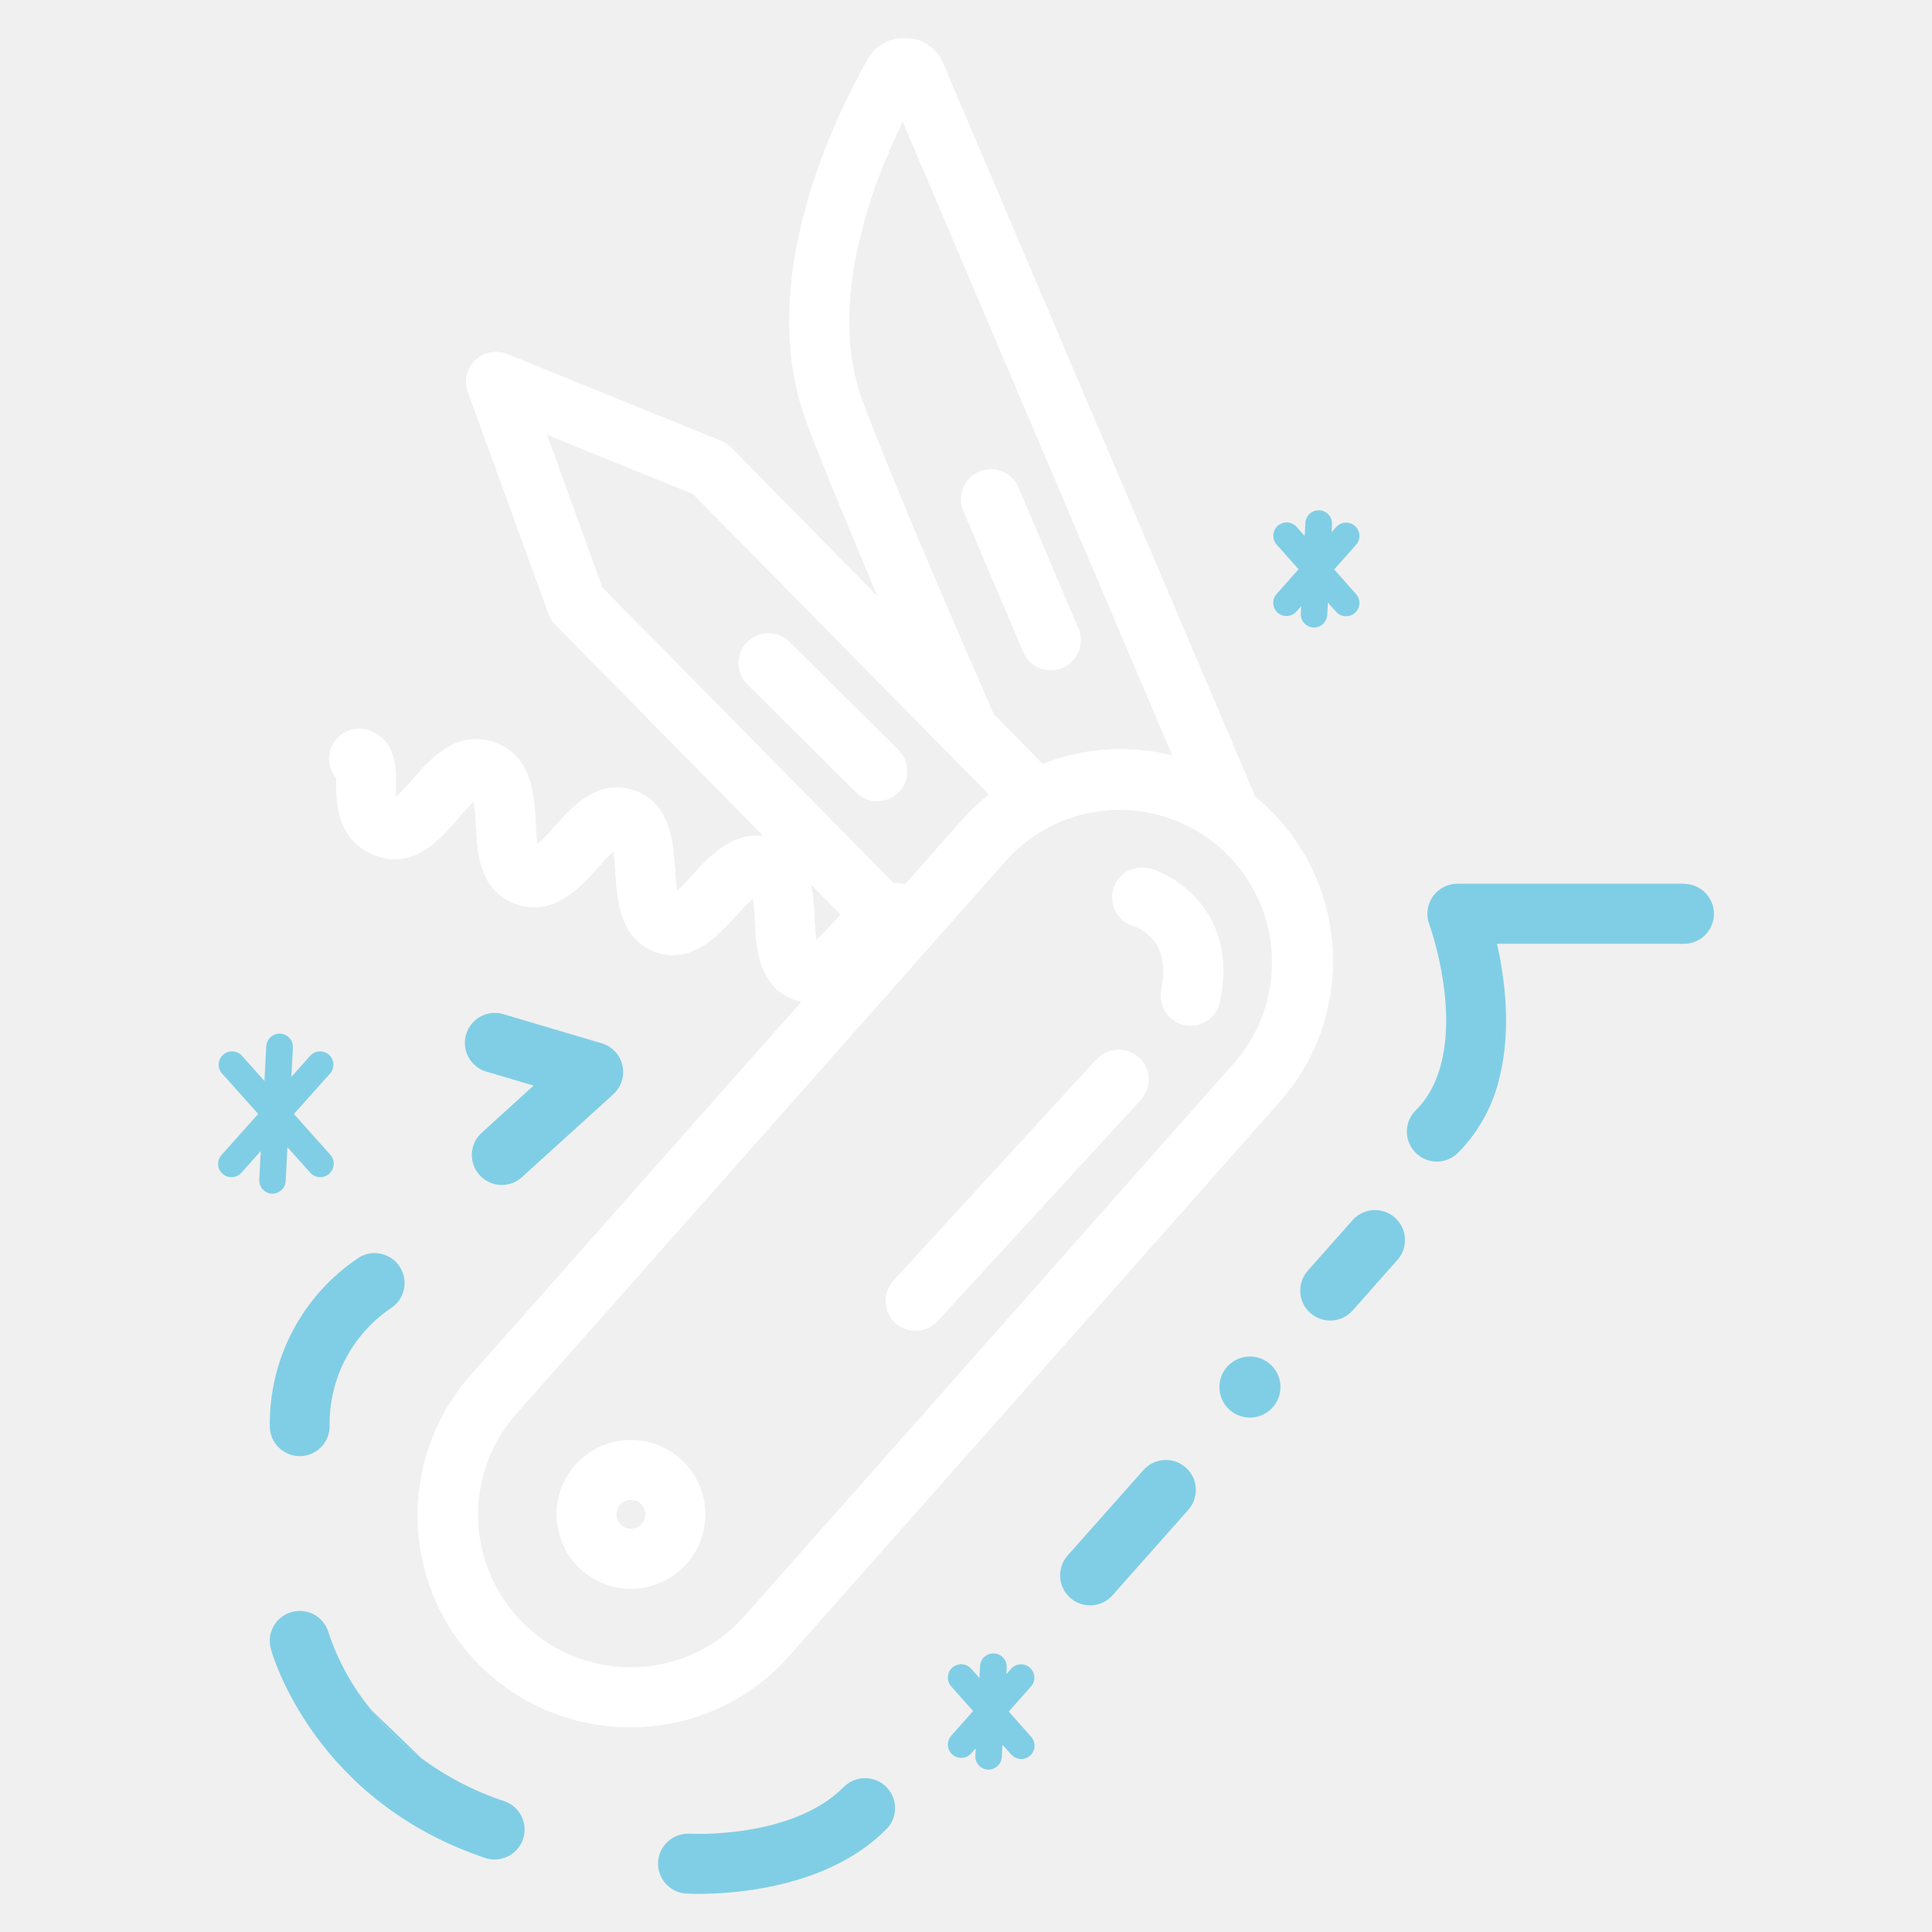
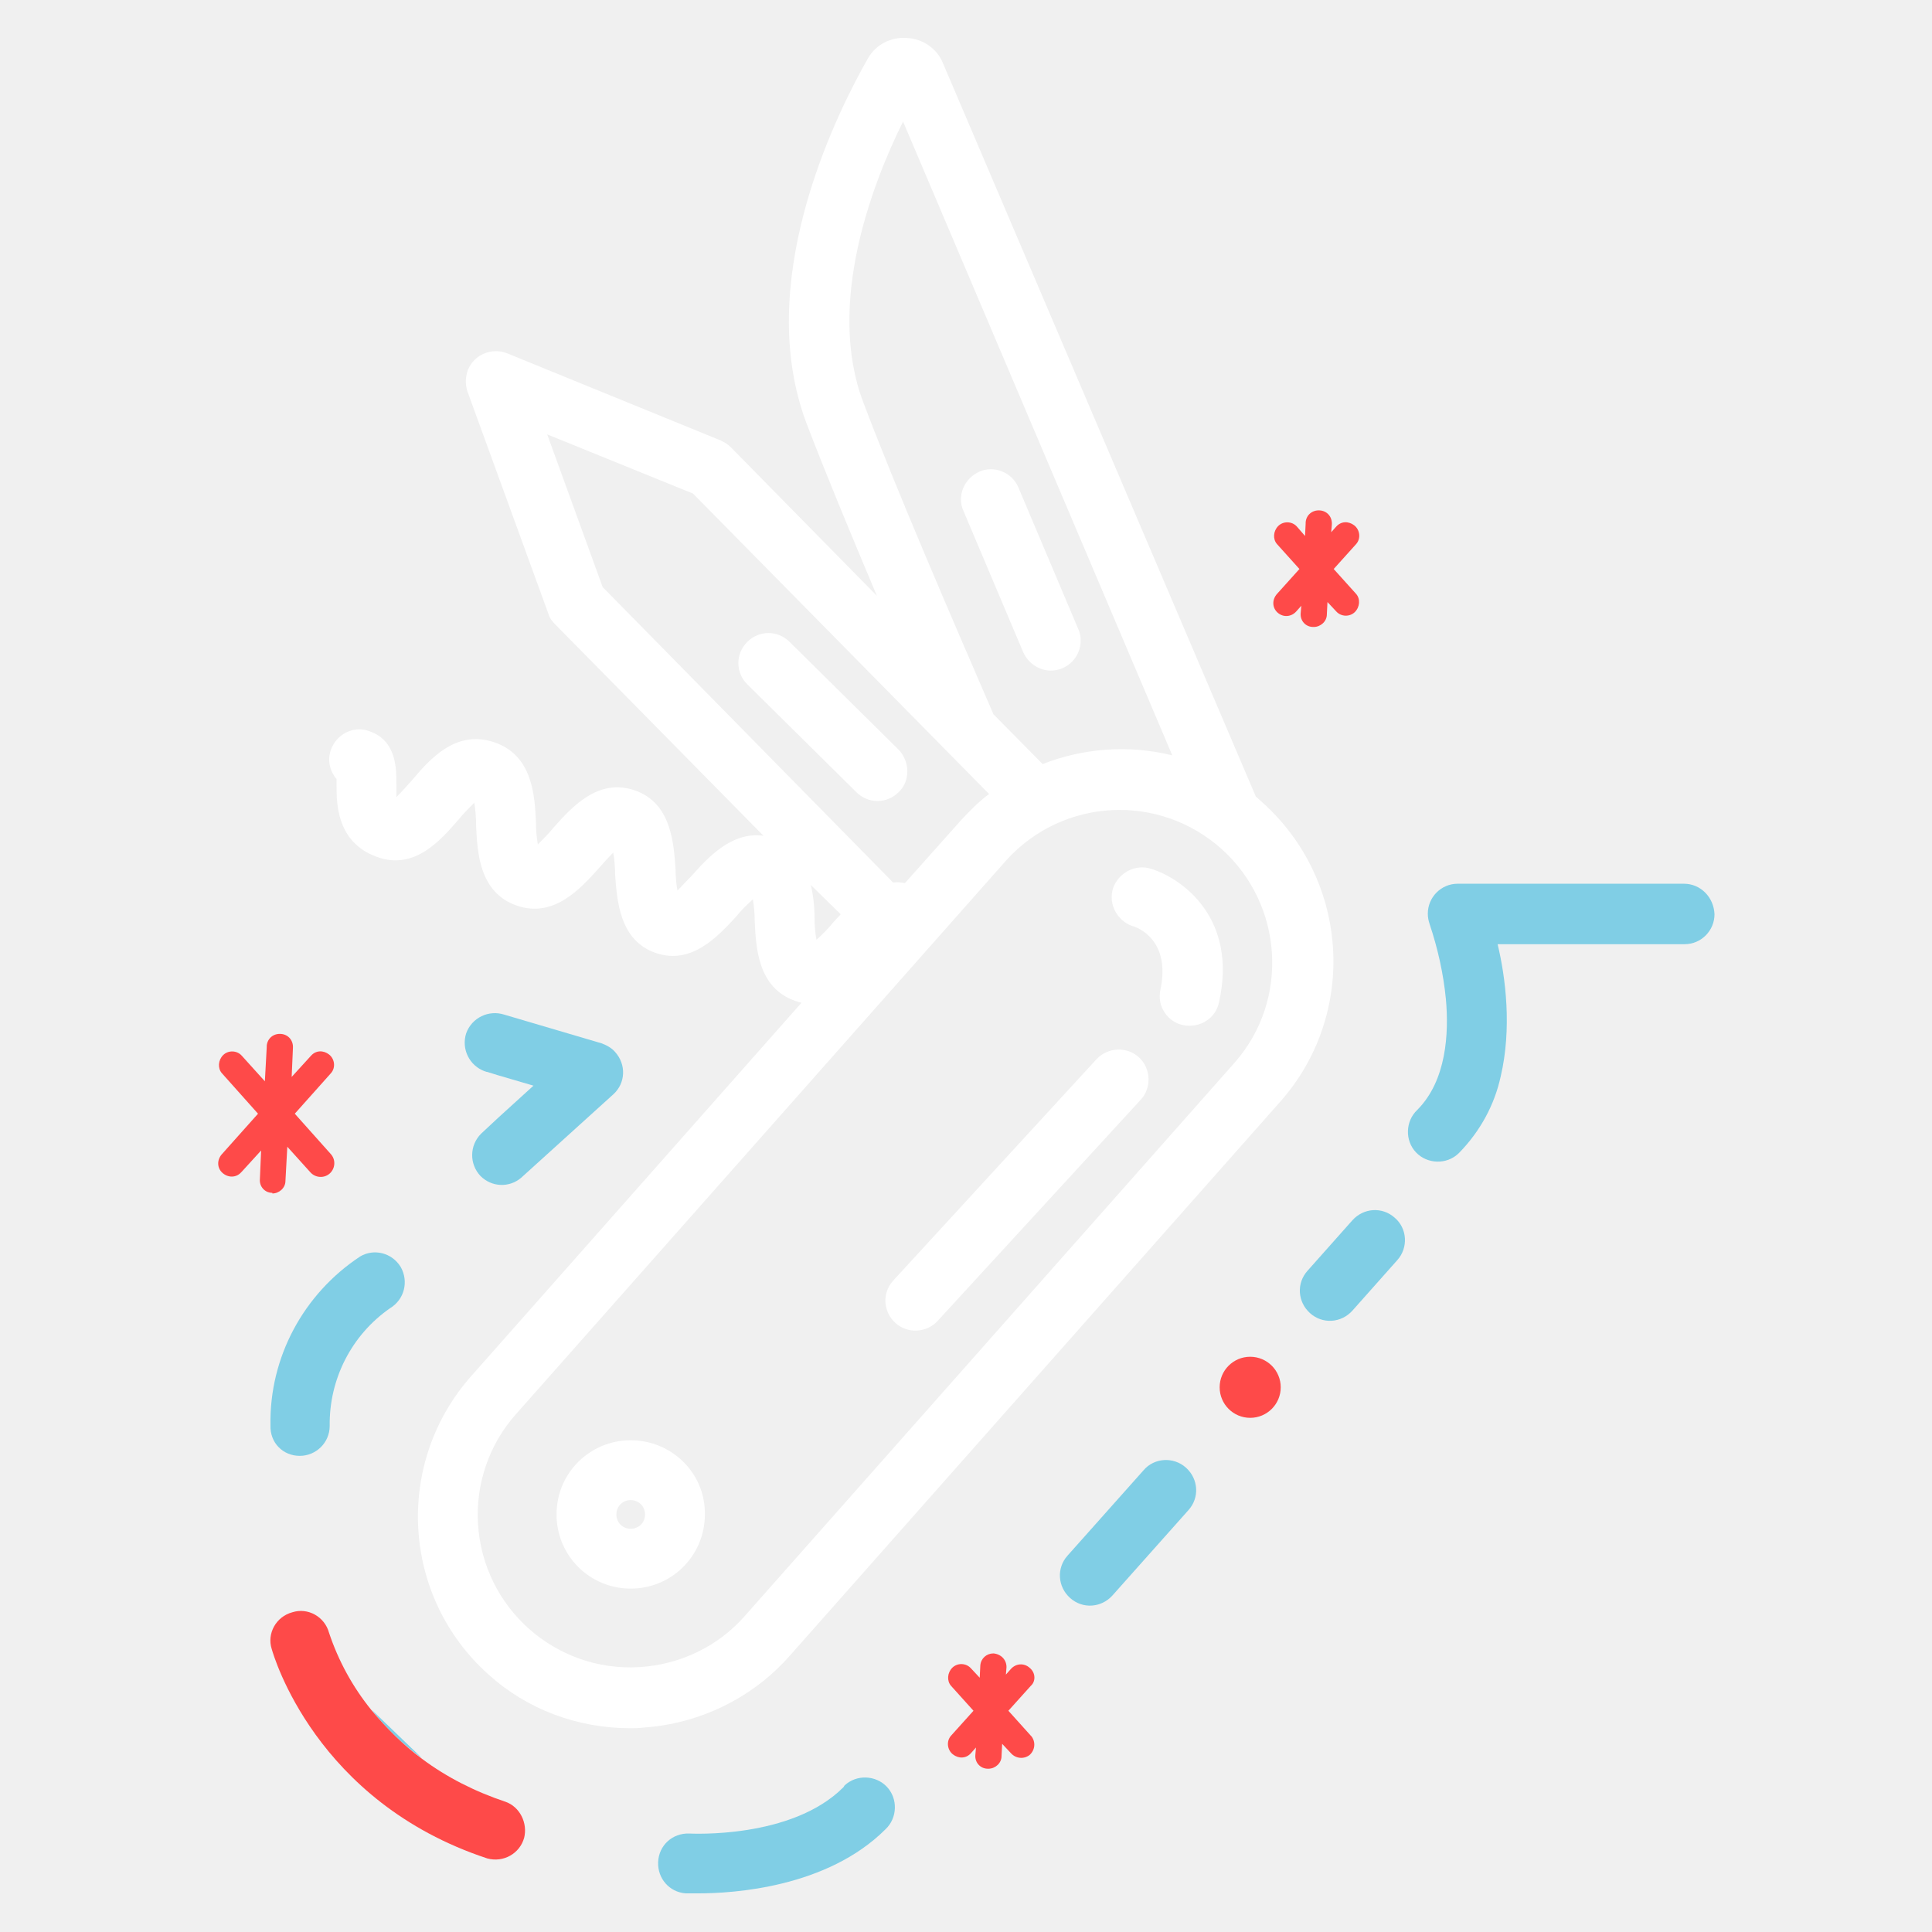
- <svg xmlns="http://www.w3.org/2000/svg" id="Layer_1" data-name="Layer 1" viewBox="0 0 310 310">
-   <defs>
-     <style>.cls-1{fill:#80cee5;}.cls-2{fill:#fff;}</style>
-   </defs>
-   <path class="cls-1" d="M43.7,191.54a2.14,2.14,0,0,0,2.13-2l.29-5.47,3.65,4.09A2.14,2.14,0,1,0,53,185.28l-5.84-6.53L53,172.21a2.14,2.14,0,0,0-3.19-2.85l-3.06,3.43.24-4.59a2.14,2.14,0,1,0-4.27-.22l-.29,5.47-3.65-4.09a2.14,2.14,0,0,0-3.19,2.85l5.84,6.53-5.84,6.53a2.14,2.14,0,1,0,3.19,2.85l3.06-3.43-.24,4.59a2.14,2.14,0,0,0,2,2.25Z" />
-   <path class="cls-1" d="M165.25,267.58a2.14,2.14,0,0,0-3,.17l-.78.87.06-1.17a2.14,2.14,0,0,0-4.27-.22l-.11,2-1.37-1.53a2.14,2.14,0,0,0-3.19,2.85l3.55,4-3.55,4a2.14,2.14,0,0,0,3.19,2.85l.78-.87-.06,1.17a2.14,2.14,0,0,0,2,2.25h.11a2.14,2.14,0,0,0,2.13-2l.11-2,1.37,1.53a2.14,2.14,0,1,0,3.19-2.85l-3.55-4,3.55-4A2.14,2.14,0,0,0,165.25,267.58Z" />
-   <path class="cls-1" d="M205,98.31a2.14,2.14,0,0,0,3-.17l.78-.87-.06,1.17a2.14,2.14,0,0,0,2,2.25h.11a2.14,2.14,0,0,0,2.13-2l.11-2,1.37,1.53a2.14,2.14,0,0,0,3.19-2.85l-3.55-4,3.55-4a2.14,2.14,0,0,0-3.19-2.85l-.78.87.06-1.17a2.14,2.14,0,1,0-4.27-.22l-.11,2L208,84.49a2.14,2.14,0,0,0-3.19,2.85l3.55,4-3.55,4A2.14,2.14,0,0,0,205,98.31Z" />
-   <path class="cls-2" d="M168.62,107.55a4.81,4.81,0,0,0,4.43-6.69L163.42,78.2A4.81,4.81,0,1,0,154.57,82l9.62,22.66A4.81,4.81,0,0,0,168.62,107.55Z" />
-   <path class="cls-2" d="M144.16,120.31,126.69,103a4.81,4.81,0,1,0-6.78,6.83l17.47,17.34a4.81,4.81,0,0,0,6.78-6.83Z" />
-   <path class="cls-2" d="M126.65,265.69l78.7-88.9a34.11,34.11,0,0,0-2.93-48.1c-.34-.3-.69-.59-1-.88L151.23,9.91a6.43,6.43,0,0,0-5.67-3.79,6.59,6.59,0,0,0-6.22,3.19c-5.79,10.18-18.33,36.28-9.86,58.64,2.88,7.6,7,17.5,11.28,27.66L117.35,71.83a4.82,4.82,0,0,0-1.62-1.08L81.39,56.8a4.81,4.81,0,0,0-6.33,6.1L88,98.51a4.83,4.83,0,0,0,1.1,1.74l33.37,33.88c-5.06-.67-8.86,3.49-11.46,6.35-.65.71-1.58,1.74-2.35,2.44-.17-1-.26-2.42-.32-3.39-.28-4.26-.71-10.7-6.58-12.72s-10.07,2.75-12.87,5.89a33.24,33.24,0,0,1-2.64,2.75,34,34,0,0,1-.29-3.49c-.21-4.28-.52-10.76-6.65-12.87s-10.4,2.82-13.23,6.07a31.71,31.71,0,0,1-2.53,2.69,19.67,19.67,0,0,1,0-2.14c0-2.27.11-7-4.38-8.53a4.81,4.81,0,0,0-5.23,7.66c0,.24,0,.5,0,.72,0,2.8-.15,9.37,6.46,11.79,6,2.19,10.21-2.66,13-5.87A30.37,30.37,0,0,1,76,128.65a30.13,30.13,0,0,1,.34,3.77c.2,4.23.51,10.61,6.53,12.68s10.33-2.79,13.2-6c.64-.72,1.56-1.76,2.32-2.46.18,1.05.28,2.51.34,3.52.28,4.23.7,10.63,6.52,12.63s10-2.73,12.87-5.84a34.08,34.08,0,0,1,2.7-2.75,35.08,35.08,0,0,1,.29,3.54c.21,4.26.52,10.69,6.51,12.75a9.26,9.26,0,0,0,.95.26L75.62,220.52a34,34,0,0,0,25.45,56.63c.71,0,1.42,0,2.13-.06A33.83,33.83,0,0,0,126.65,265.69ZM138.48,64.54c-5.91-15.59,1.34-34.73,6.37-45l43.24,101.66a34.3,34.3,0,0,0-20.79,1.37l-7.85-8C152.27,98.18,143.5,77.78,138.48,64.54ZM96.65,94.25,87.79,69.78l23.4,9.5,47.49,48.21a34.1,34.1,0,0,0-4.37,4.12l-9.06,10.24a7.82,7.82,0,0,0-1.85-.15Zm38.2,52.49c-.41.44-.8.87-1.16,1.27A34,34,0,0,1,131,150.8a34.75,34.75,0,0,1-.29-3.53,33,33,0,0,0-.57-5.34ZM102.62,267.48a24.46,24.46,0,0,1-19.8-40.59l78.7-88.9a24.46,24.46,0,0,1,36.63,32.42l-78.7,88.9A24.28,24.28,0,0,1,102.62,267.48Z" />
-   <path class="cls-2" d="M101.24,231.05A11.94,11.94,0,1,0,113.18,243,11.95,11.95,0,0,0,101.24,231.05Zm0,14.25a2.32,2.32,0,1,1,2.32-2.32A2.32,2.32,0,0,1,101.24,245.3Z" />
-   <path class="cls-2" d="M184.74,139.42a4.81,4.81,0,1,0-2.84,9.19c.63.2,6.15,2.14,4.44,10.17a4.81,4.81,0,1,0,9.41,2C198.59,147.45,189.79,141,184.74,139.42Z" />
-   <path class="cls-2" d="M175.9,170l-32.6,35.54a4.81,4.81,0,0,0,7.09,6.5L183,176.54a4.81,4.81,0,1,0-7.09-6.5Z" />
-   <path class="cls-1" d="M77.16,181.88A4.81,4.81,0,0,0,83.62,189l14.79-13.42a4.81,4.81,0,0,0-1.87-8.18l-15.6-4.62A4.81,4.81,0,1,0,78.22,172l1.59.47,5.81,1.72-5.51,5Z" />
-   <path class="cls-1" d="M48.08,233.65h0a4.81,4.81,0,0,0,4.81-4.79A22.42,22.42,0,0,1,62.58,210a4.81,4.81,0,0,0-4.88-8.29,32,32,0,0,0-14.41,27.15A4.81,4.81,0,0,0,48.08,233.65Z" />
-   <path class="cls-1" d="M67.66,282.15l-8.09-7.79A44,44,0,0,0,67.66,282.15Z" />
-   <path class="cls-1" d="M81.1,289.07a47.24,47.24,0,0,1-13.44-6.92,44,44,0,0,1-8.09-7.79A38.62,38.62,0,0,1,52.73,262a4.81,4.81,0,0,0-9.27,2.58c.27,1,7,24.48,34.61,33.61a4.81,4.81,0,0,0,3-9.13Z" />
-   <path class="cls-1" d="M135.3,286.81c-8.26,8.26-24.39,7.43-24.68,7.42a4.81,4.81,0,0,0-.6,9.6c.15,0,.9.05,2.1.05,5.53,0,20.62-.91,30-10.27a4.81,4.81,0,1,0-6.8-6.8Z" />
-   <path class="cls-1" d="M183.47,235.88l-12.16,13.71a4.81,4.81,0,1,0,7.2,6.38l12.16-13.71a4.81,4.81,0,1,0-7.2-6.38Z" />
-   <path class="cls-1" d="M223.82,195.37a4.81,4.81,0,0,0-6.79.41l-7.19,8.11a4.81,4.81,0,1,0,7.2,6.38l7.19-8.11A4.81,4.81,0,0,0,223.82,195.37Z" />
-   <path class="cls-1" d="M270.18,141.8H233.84a4.81,4.81,0,0,0-4.51,6.48,52.25,52.25,0,0,1,2.56,12c.49,5.51.07,13.07-4.65,17.8a4.81,4.81,0,1,0,6.8,6.8,25.33,25.33,0,0,0,6.63-12.24c1.84-7.66.77-15.75-.47-21.2h30a4.81,4.81,0,0,0,0-9.62Z" />
-   <circle class="cls-1" cx="200.56" cy="222.56" r="4.9" />
+ <svg xmlns="http://www.w3.org/2000/svg" version="1.1" id="Layer_1" x="0px" y="0px" viewBox="0 0 310 310" style="enable-background:new 0 0 310 310;" xml:space="preserve">
+   <style type="text/css">
+ 	.st0{fill:#FE4A49;}
+ 	.st1{fill:#FFFFFF;}
+ 	.st2{fill:#80CEE5;}
+ </style>
+   <path class="st0" d="M43.7,191.5c1.1,0,2.1-0.9,2.1-2l0.3-5.5l3.7,4.1c0.8,0.9,2.2,1,3.1,0.2s1-2.2,0.2-3.1l-5.8-6.5l5.8-6.5  c0.8-0.9,0.6-2.3-0.3-3c-0.9-0.7-2.1-0.7-2.9,0.2l-3.1,3.4l0.2-4.6c0.1-1.2-0.7-2.2-1.9-2.3c-1.2-0.1-2.2,0.7-2.3,1.9  c0,0.1,0,0.1,0,0.2l-0.3,5.5l-3.7-4.1c-0.8-0.9-2.2-0.9-3-0.1c-0.8,0.8-0.9,2.1-0.2,2.9l5.8,6.5l-5.8,6.5c-0.8,0.9-0.8,2.2,0.1,3  s2.2,0.8,3-0.1c0,0,0.1-0.1,0.1-0.1l3.1-3.4l-0.2,4.6c-0.1,1.2,0.8,2.2,2,2.2L43.7,191.5z" />
+   <path class="st0" d="M165.2,267.6c-0.9-0.8-2.2-0.7-3,0.2l-0.8,0.9l0.1-1.2c0-1.2-0.9-2.1-2.1-2.2c-1.1,0-2,0.8-2.1,1.9l-0.1,2  l-1.4-1.5c-0.8-0.9-2.2-0.9-3-0.1c-0.8,0.8-0.9,2.1-0.2,2.9l3.6,4l-3.6,4c-0.8,0.9-0.6,2.3,0.3,3c0.9,0.7,2.1,0.7,2.9-0.2l0.8-0.9  l-0.1,1.2c-0.1,1.2,0.8,2.2,2,2.2h0.1c1.1,0,2.1-0.9,2.1-2l0.1-2l1.4,1.5c0.8,0.9,2.1,1,3,0.3c0.9-0.8,1-2.1,0.3-3  c0,0-0.1-0.1-0.1-0.1l-3.6-4l3.6-4C166.2,269.8,166.2,268.4,165.2,267.6C165.3,267.6,165.3,267.6,165.2,267.6z" />
+   <path class="st0" d="M205,98.3c0.9,0.8,2.2,0.7,3-0.2l0.8-0.9l-0.1,1.2c-0.1,1.2,0.8,2.2,2,2.2h0.1c1.1,0,2.1-0.9,2.1-2l0.1-2  l1.4,1.5c0.8,0.9,2.2,0.9,3,0.1c0.8-0.8,0.9-2.1,0.2-2.9l-3.6-4l3.6-4c0.8-0.9,0.6-2.3-0.3-3c-0.9-0.7-2.1-0.7-2.9,0.2l-0.8,0.9  l0.1-1.2c0.1-1.2-0.7-2.2-1.9-2.3s-2.2,0.7-2.3,1.9c0,0.1,0,0.1,0,0.2l-0.1,2l-1.3-1.5c-0.8-0.9-2.2-0.9-3-0.1  c-0.8,0.8-0.9,2.1-0.2,2.9l3.6,4l-3.6,4C204.1,96.2,204.1,97.5,205,98.3z" />
+   <path class="st1" d="M168.6,107.6c2.7,0,4.8-2.2,4.8-4.8c0-0.6-0.1-1.3-0.4-1.9l-9.6-22.7c-1-2.4-3.9-3.6-6.3-2.5s-3.6,3.9-2.5,6.3  l0,0l9.6,22.7C165,106.4,166.7,107.6,168.6,107.6z" />
+   <path class="st1" d="M144.2,120.3L126.7,103c-1.9-1.9-4.9-1.9-6.8,0s-1.9,4.9,0,6.8l17.5,17.3c1.9,1.9,4.9,1.9,6.8,0  C146.1,125.3,146,122.2,144.2,120.3L144.2,120.3L144.2,120.3z" />
+   <path class="st1" d="M126.7,265.7l78.7-88.9c12.5-14.1,11.1-35.6-2.9-48.1c-0.3-0.3-0.7-0.6-1-0.9L151.2,9.9c-1-2.2-3.2-3.7-5.7-3.8  c-2.5-0.2-4.9,1-6.2,3.2c-5.8,10.2-18.3,36.3-9.9,58.6c2.9,7.6,7,17.5,11.3,27.7l-23.4-23.8c-0.5-0.5-1-0.8-1.6-1.1l-34.3-14  c-2.5-1-5.3,0.2-6.3,2.6c-0.4,1.1-0.5,2.3-0.1,3.5L88,98.5c0.2,0.7,0.6,1.2,1.1,1.7l33.4,33.9c-5.1-0.7-8.9,3.5-11.5,6.4  c-0.7,0.7-1.6,1.7-2.3,2.4c-0.2-1-0.3-2.4-0.3-3.4c-0.3-4.3-0.7-10.7-6.6-12.7s-10.1,2.8-12.9,5.9c-0.8,1-1.7,1.9-2.6,2.8  c-0.2-1.2-0.3-2.3-0.3-3.5c-0.2-4.3-0.5-10.8-6.7-12.9s-10.4,2.8-13.2,6.1c-0.8,0.9-1.6,1.8-2.5,2.7c0-0.7,0-1.4,0-2.1  c0-2.3,0.1-7-4.4-8.5c-2.5-0.9-5.2,0.5-6.1,3c-0.6,1.6-0.2,3.4,0.9,4.7c0,0.2,0,0.5,0,0.7c0,2.8-0.2,9.4,6.5,11.8  c6,2.2,10.2-2.7,13-5.9c0.8-1,1.7-1.9,2.6-2.8c0.2,1.2,0.3,2.5,0.3,3.8c0.2,4.2,0.5,10.6,6.5,12.7s10.3-2.8,13.2-6  c0.6-0.7,1.6-1.8,2.3-2.5c0.2,1.1,0.3,2.5,0.3,3.5c0.3,4.2,0.7,10.6,6.5,12.6s10-2.7,12.9-5.8c0.8-1,1.7-1.9,2.7-2.8  c0.2,1.2,0.3,2.4,0.3,3.5c0.2,4.3,0.5,10.7,6.5,12.8c0.3,0.1,0.6,0.2,1,0.3l-52.9,59.8c-12.5,14-11.3,35.5,2.7,48  c6.2,5.6,14.3,8.6,22.7,8.6c0.7,0,1.4,0,2.1-0.1C112.2,276.6,120.7,272.5,126.7,265.7z M138.5,64.5c-5.9-15.6,1.3-34.7,6.4-45  l43.2,101.7c-6.9-1.7-14.2-1.2-20.8,1.4l-7.9-8C152.3,98.2,143.5,77.8,138.5,64.5z M96.7,94.2l-8.9-24.5l23.4,9.5l47.5,48.2  c-1.6,1.2-3,2.6-4.4,4.1l-9.1,10.2c-0.6-0.1-1.2-0.2-1.9-0.1L96.7,94.2z M134.9,146.7c-0.4,0.4-0.8,0.9-1.2,1.3  c-0.8,1-1.7,1.9-2.7,2.8c-0.2-1.2-0.3-2.3-0.3-3.5c0-1.8-0.2-3.6-0.6-5.3L134.9,146.7z M102.6,267.5c-13.5,0.8-25.1-9.5-25.9-23  c-0.4-6.4,1.8-12.8,6.1-17.6l78.7-88.9c9.1-10,24.5-10.8,34.6-1.7c9.8,8.9,10.8,24.1,2.1,34.1l-78.7,88.9  C115.2,264.2,109.1,267.1,102.6,267.5z" />
+   <path class="st1" d="M101.2,231.1c-6.6,0-11.9,5.3-11.9,11.9c0,6.6,5.3,11.9,11.9,11.9c6.6,0,11.9-5.3,11.9-11.9  C113.2,236.4,107.8,231.1,101.2,231.1z M101.2,245.3c-1.3,0-2.3-1-2.3-2.3c0-1.3,1-2.3,2.3-2.3c1.3,0,2.3,1,2.3,2.3  S102.5,245.3,101.2,245.3L101.2,245.3z" />
+   <path class="st1" d="M184.7,139.4c-2.5-0.8-5.2,0.6-6.1,3.1c-0.8,2.5,0.6,5.2,3.1,6.1c0,0,0.1,0,0.1,0c0.6,0.2,6.1,2.1,4.4,10.2  c-0.6,2.6,1.1,5.2,3.7,5.7s5.2-1.1,5.7-3.7C198.6,147.4,189.8,141,184.7,139.4z" />
+   <path class="st1" d="M175.9,170l-32.6,35.5c-1.8,2-1.6,5,0.4,6.8c1.9,1.7,4.9,1.6,6.7-0.3l32.6-35.5c1.8-1.9,1.7-5-0.2-6.8  c-1.9-1.8-5-1.7-6.8,0.2C176,170,175.9,170,175.9,170L175.9,170z" />
+   <path class="st2" d="M77.2,181.9c-1.9,1.9-1.9,4.9-0.1,6.8c1.8,1.8,4.6,1.9,6.5,0.3l14.8-13.4c2-1.8,2.1-4.8,0.3-6.8  c-0.6-0.7-1.4-1.1-2.2-1.4l-15.6-4.6c-2.5-0.8-5.2,0.5-6.1,3c-0.8,2.5,0.5,5.2,3,6.1c0.1,0,0.2,0.1,0.4,0.1l1.6,0.5l5.8,1.7l-5.5,5  L77.2,181.9z" />
+   <path class="st2" d="M48.1,233.6L48.1,233.6c2.6,0,4.8-2.1,4.8-4.8c-0.1-7.5,3.5-14.6,9.7-18.9c2.3-1.4,3-4.3,1.7-6.6  c-1.4-2.3-4.3-3-6.5-1.7c-9.1,6-14.6,16.2-14.4,27.1C43.3,231.5,45.4,233.6,48.1,233.6z" />
+   <path class="st2" d="M67.7,282.1l-8.1-7.8C61.9,277.3,64.6,279.9,67.7,282.1z" />
+   <path class="st0" d="M81.1,289.1c-4.8-1.6-9.4-3.9-13.4-6.9c-3-2.2-5.7-4.9-8.1-7.8c-3-3.7-5.3-7.9-6.8-12.4  c-0.7-2.6-3.4-4.1-5.9-3.3c-2.6,0.7-4.1,3.4-3.3,5.9c0.3,1,7,24.5,34.6,33.6c2.6,0.7,5.2-0.8,5.9-3.3  C84.7,292.5,83.4,289.9,81.1,289.1L81.1,289.1z" />
+   <path class="st2" d="M135.3,286.8c-8.3,8.3-24.4,7.4-24.7,7.4c-2.7-0.1-4.9,1.9-5,4.6c-0.1,2.6,1.8,4.8,4.4,5c0.2,0,0.9,0,2.1,0  c5.5,0,20.6-0.9,30-10.3c1.9-1.8,2-4.9,0.2-6.8s-4.9-2-6.8-0.2C135.4,286.7,135.4,286.7,135.3,286.8L135.3,286.8z" />
+   <path class="st2" d="M183.5,235.9l-12.2,13.7c-1.8,2-1.6,5,0.4,6.8c2,1.8,5,1.6,6.8-0.4l0,0l12.2-13.7c1.8-2,1.6-5-0.4-6.8  C188.3,233.7,185.2,233.9,183.5,235.9z" />
+   <path class="st2" d="M223.8,195.4c-2-1.8-5-1.6-6.8,0.4l-7.2,8.1c-1.8,2-1.6,5,0.4,6.8c2,1.8,5,1.6,6.8-0.4l0,0l7.2-8.1  C226,200.2,225.8,197.1,223.8,195.4C223.8,195.4,223.8,195.4,223.8,195.4z" />
+   <path class="st2" d="M270.2,141.8h-36.3c-2.7,0-4.8,2.2-4.8,4.8c0,0.6,0.1,1.1,0.3,1.7c1.3,3.9,2.2,7.9,2.6,12  c0.5,5.5,0.1,13.1-4.6,17.8c-1.9,1.8-2,4.9-0.2,6.8s4.9,2,6.8,0.2c0.1-0.1,0.1-0.1,0.2-0.2c3.3-3.4,5.6-7.6,6.6-12.2  c1.8-7.7,0.8-15.8-0.5-21.2h30c2.7,0,4.8-2.2,4.8-4.8C275,144,272.9,141.8,270.2,141.8L270.2,141.8z" />
+   <circle class="st0" cx="200.6" cy="222.6" r="4.9" />
</svg>
